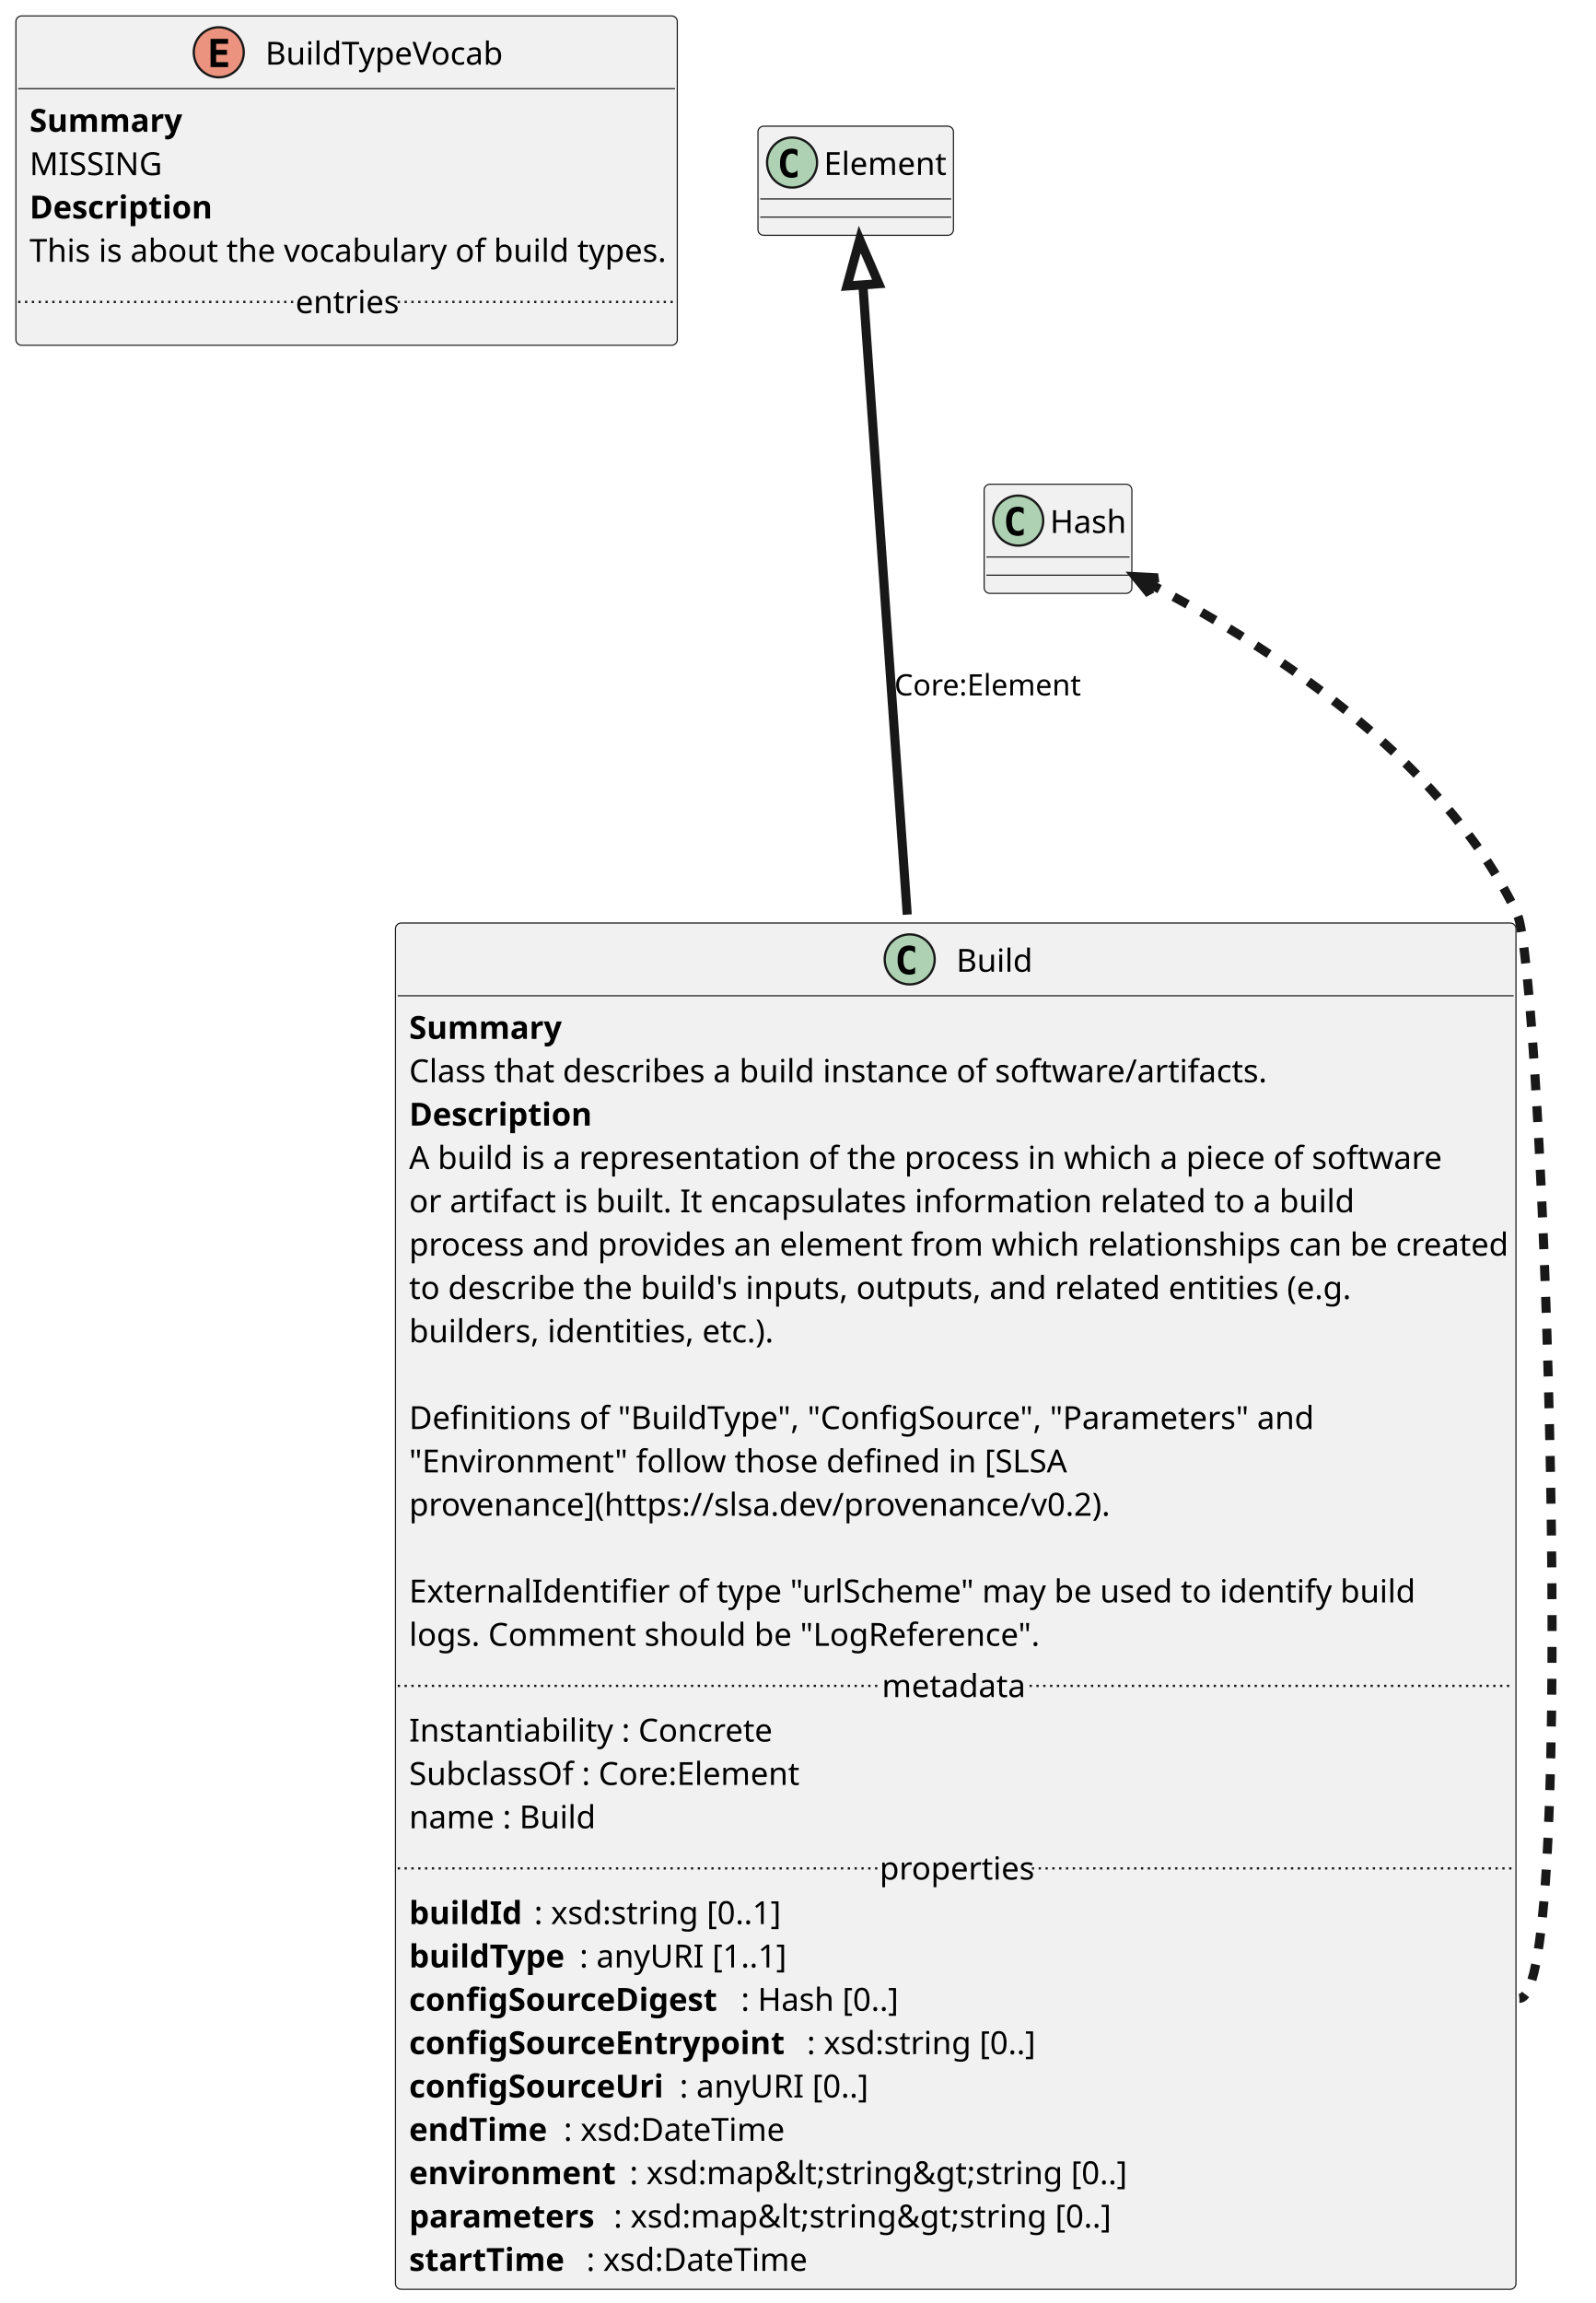
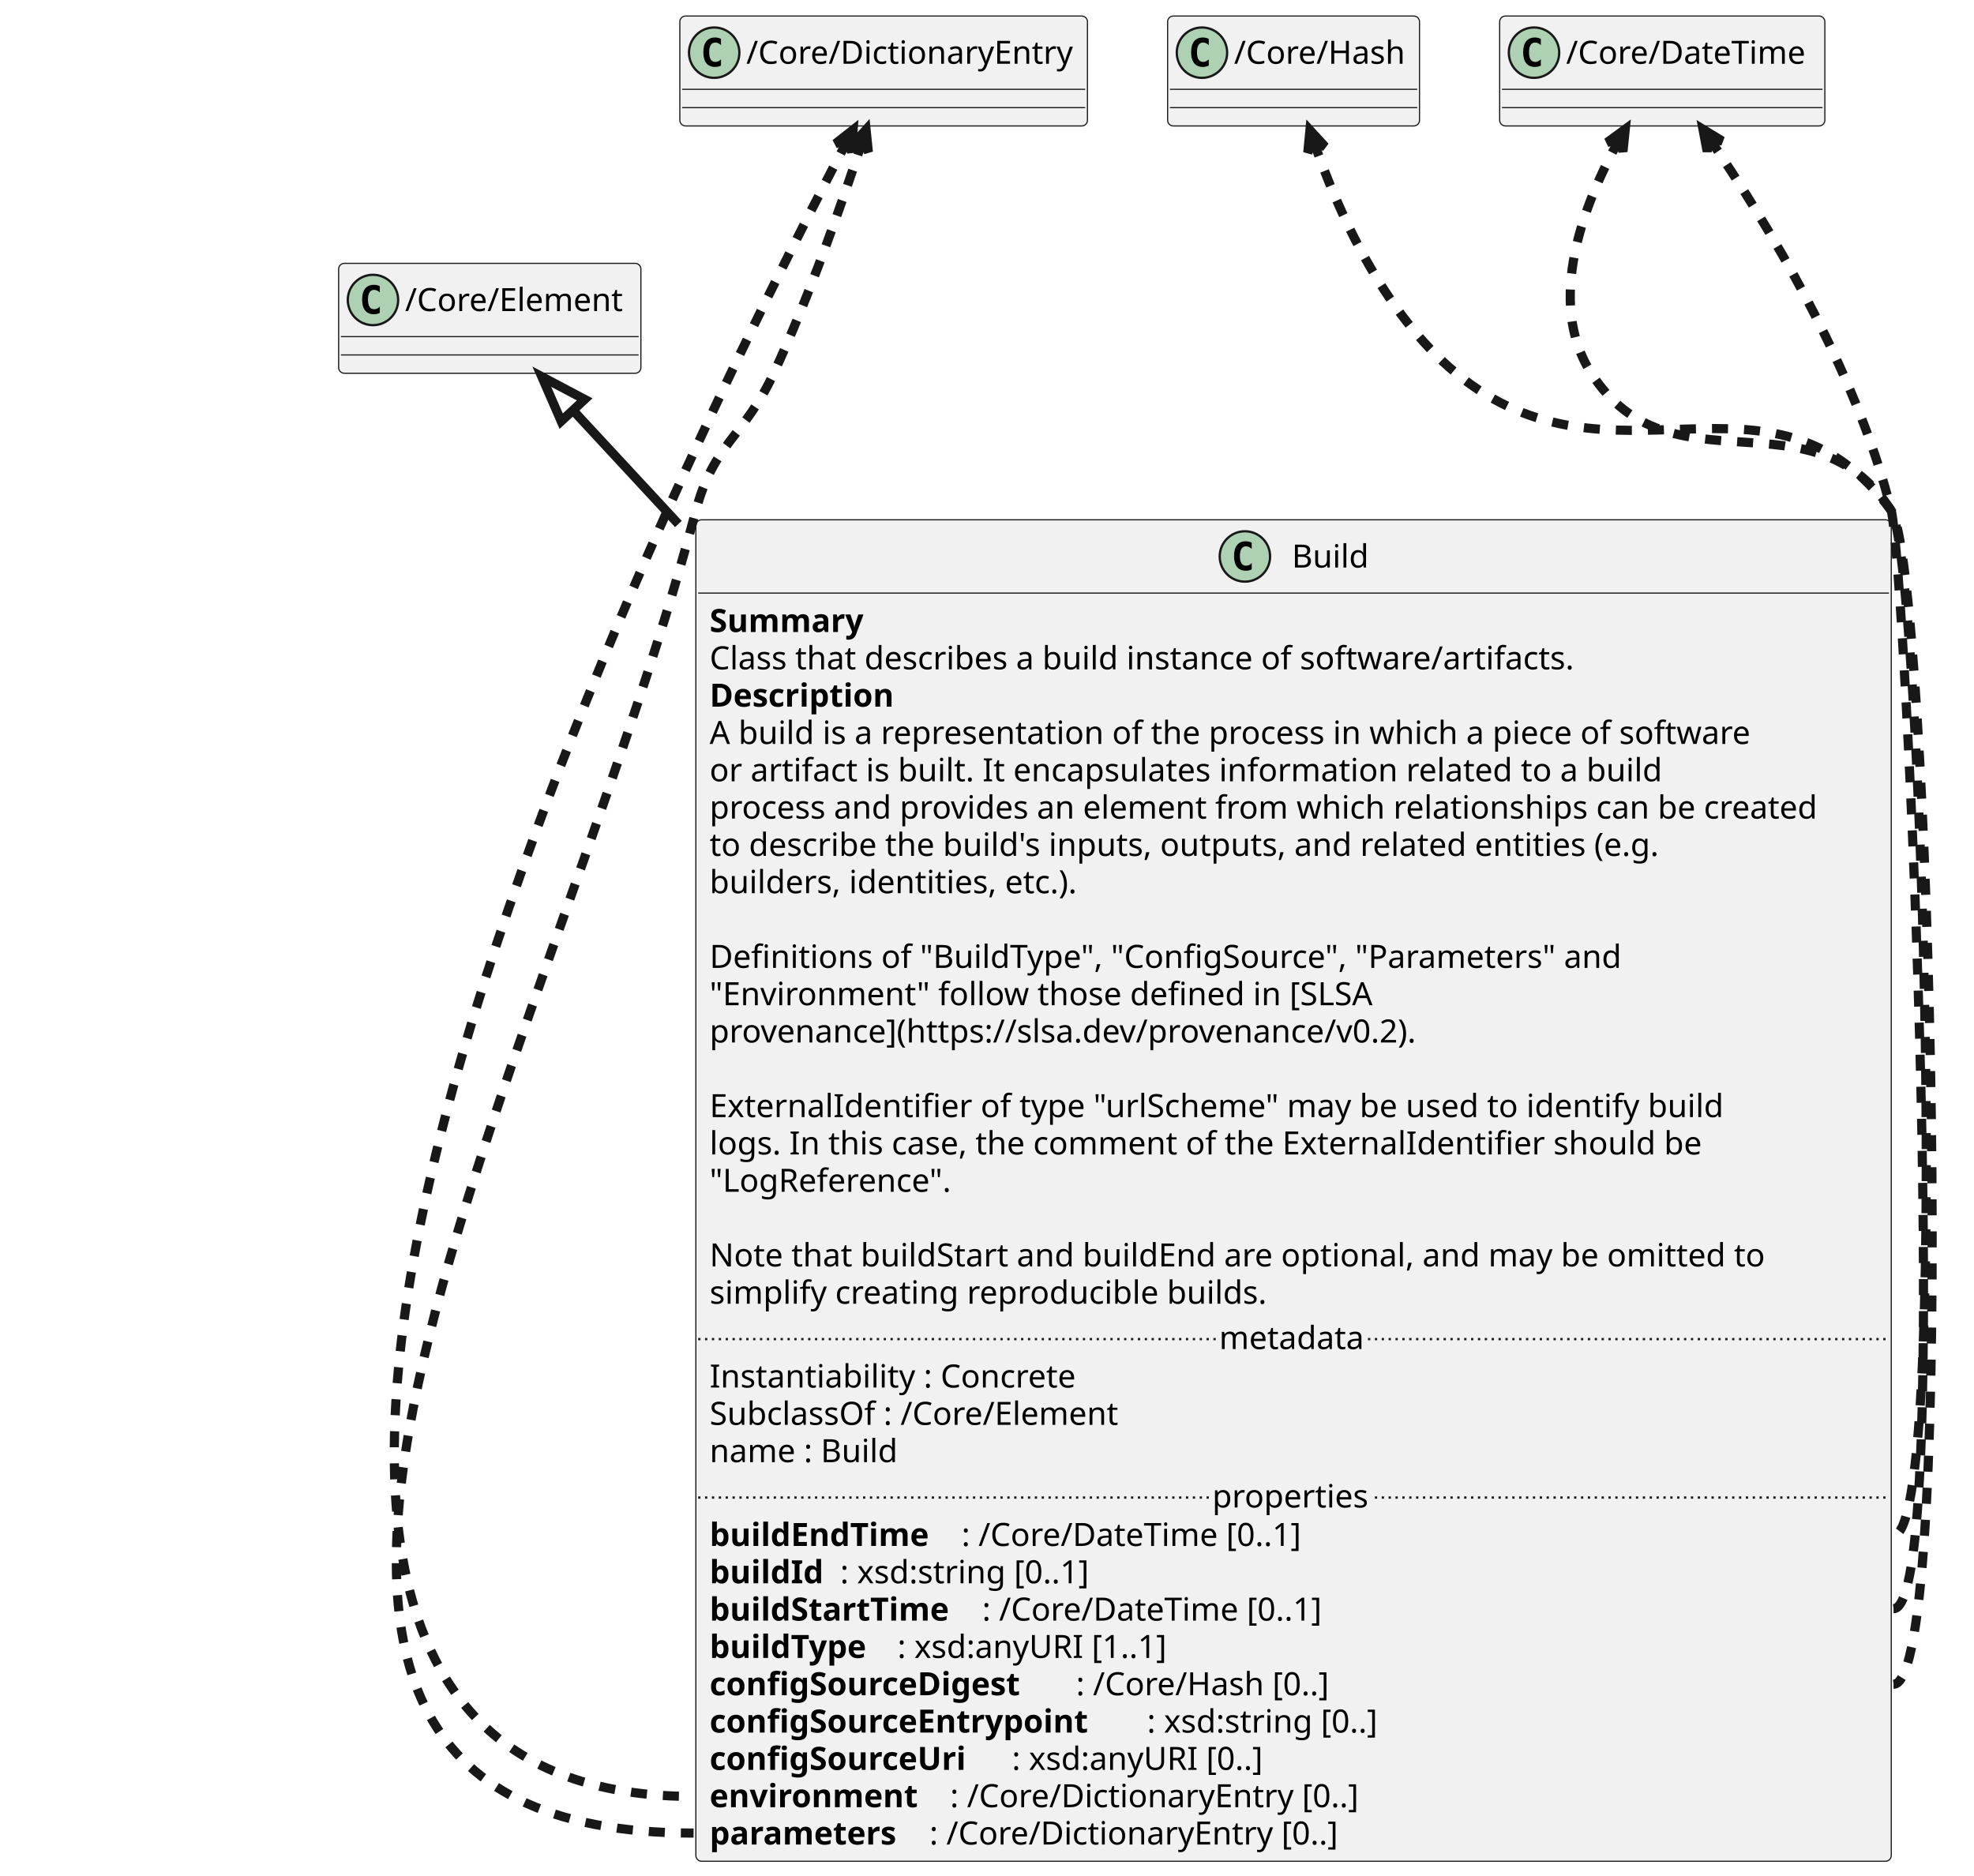
- <svg xmlns="http://www.w3.org/2000/svg" contentStyleType="text/css" height="1013px" preserveAspectRatio="none" style="width:702px;height:1013px;background:#FFFFFF;" version="1.1" viewBox="0 0 702 1013" width="702px" zoomAndPan="magnify">
+ <svg xmlns="http://www.w3.org/2000/svg" contentStyleType="text/css" height="819px" preserveAspectRatio="none" style="width:862px;height:819px;background:#FFFFFF;" version="1.1" viewBox="0 0 862 819" width="862px" zoomAndPan="magnify">
  <defs />
  <g>
-     <g id="elem_BuildTypeVocab">
-       <rect codeLine="4" fill="#F1F1F1" height="144.874" id="BuildTypeVocab" rx="2.5" ry="2.5" style="stroke:#181818;stroke-width:0.5;" width="291" x="7" y="7" />
-       <ellipse cx="96.25" cy="23" fill="#EB937F" rx="11" ry="11" style="stroke:#181818;stroke-width:1.0;" />
-       <path d="M92.641,17.109 L100.359,17.109 L100.359,19.266 L95.094,19.266 L95.094,21.938 L99.859,21.938 L99.859,24.094 L95.094,24.094 L95.094,27.344 L100.359,27.344 L100.359,29.5 L92.641,29.5 L92.641,17.109 Z " fill="#000000" />
-       <text fill="#000000" font-family="sans-serif" font-size="14" lengthAdjust="spacing" textLength="104" x="116.75" y="28.432">BuildTypeVocab</text>
-       <line style="stroke:#181818;stroke-width:0.5;" x1="8" x2="297" y1="39" y2="39" />
-       <text fill="#000000" font-family="sans-serif" font-size="14" font-weight="bold" lengthAdjust="spacing" textLength="68" x="13" y="57.966">Summary</text>
-       <text fill="#000000" font-family="sans-serif" font-size="14" lengthAdjust="spacing" textLength="60" x="13" y="77.034">MISSING</text>
-       <text fill="#000000" font-family="sans-serif" font-size="14" font-weight="bold" lengthAdjust="spacing" textLength="83" x="13" y="96.102">Description</text>
-       <text fill="#000000" font-family="sans-serif" font-size="14" lengthAdjust="spacing" textLength="279" x="13" y="115.17">This is about the vocabulary of build types.</text>
-       <line style="stroke:#181818;stroke-width:1.0;stroke-dasharray:1.0,2.0;" x1="8" x2="130" y1="132.806" y2="132.806" />
-       <text fill="#000000" font-family="sans-serif" font-size="14" lengthAdjust="spacing" textLength="45" x="130" y="137.738">entries</text>
-       <line style="stroke:#181818;stroke-width:1.0;stroke-dasharray:1.0,2.0;" x1="175" x2="297" y1="132.806" y2="132.806" />
+     <g id="elem_Build">
+       <rect codeLine="6" fill="#F1F1F1" height="585.797" id="Build" rx="2.5" ry="2.5" style="stroke:#181818;stroke-width:0.5;" width="522" x="303.87" y="227" />
+       <ellipse cx="543.62" cy="243" fill="#ADD1B2" rx="11" ry="11" style="stroke:#181818;stroke-width:1.0;" />
+       <path d="M546.589,248.641 Q546.011,248.938 545.37,249.078 Q544.729,249.234 544.026,249.234 Q541.526,249.234 540.198,247.594 Q538.886,245.938 538.886,242.812 Q538.886,239.688 540.198,238.031 Q541.526,236.375 544.026,236.375 Q544.729,236.375 545.37,236.531 Q546.026,236.688 546.589,236.984 L546.589,239.703 Q545.964,239.125 545.37,238.859 Q544.776,238.578 544.151,238.578 Q542.808,238.578 542.12,239.656 Q541.433,240.719 541.433,242.812 Q541.433,244.906 542.12,245.984 Q542.808,247.047 544.151,247.047 Q544.776,247.047 545.37,246.781 Q545.964,246.5 546.589,245.922 L546.589,248.641 Z " fill="#000000" />
+       <text fill="#000000" font-family="sans-serif" font-size="14" lengthAdjust="spacing" textLength="34" x="564.12" y="247.847">Build</text>
+       <line style="stroke:#181818;stroke-width:0.5;" x1="304.87" x2="824.87" y1="259" y2="259" />
+       <text fill="#000000" font-family="sans-serif" font-size="14" font-weight="bold" lengthAdjust="spacing" textLength="73" x="309.87" y="275.995">Summary</text>
+       <text fill="#000000" font-family="sans-serif" font-size="14" lengthAdjust="spacing" textLength="395" x="309.87" y="292.292">Class that describes a build instance of software/artifacts.</text>
+       <text fill="#000000" font-family="sans-serif" font-size="14" font-weight="bold" lengthAdjust="spacing" textLength="90" x="309.87" y="308.589">Description</text>
+       <text fill="#000000" font-family="sans-serif" font-size="14" lengthAdjust="spacing" textLength="477" x="309.87" y="324.886">A build is a representation of the process in which a piece of software</text>
+       <text fill="#000000" font-family="sans-serif" font-size="14" lengthAdjust="spacing" textLength="425" x="309.87" y="341.183">or artifact is built. It encapsulates information related to a build</text>
+       <text fill="#000000" font-family="sans-serif" font-size="14" lengthAdjust="spacing" textLength="510" x="309.87" y="357.479">process and provides an element from which relationships can be created</text>
+       <text fill="#000000" font-family="sans-serif" font-size="14" lengthAdjust="spacing" textLength="438" x="309.87" y="373.776">to describe the build's inputs, outputs, and related entities (e.g.</text>
+       <text fill="#000000" font-family="sans-serif" font-size="14" lengthAdjust="spacing" textLength="169" x="309.87" y="390.073">builders, identities, etc.).</text>
+       <text fill="#000000" font-family="sans-serif" font-size="14" lengthAdjust="spacing" textLength="4" x="309.87" y="406.37"> </text>
+       <text fill="#000000" font-family="sans-serif" font-size="14" lengthAdjust="spacing" textLength="410" x="309.87" y="422.667">Definitions of "BuildType", "ConfigSource", "Parameters" and</text>
+       <text fill="#000000" font-family="sans-serif" font-size="14" lengthAdjust="spacing" textLength="299" x="309.87" y="438.964">"Environment" follow those defined in [SLSA</text>
+       <text fill="#000000" font-family="sans-serif" font-size="14" lengthAdjust="spacing" textLength="329" x="309.87" y="455.261">provenance](https://slsa.dev/provenance/v0.2).</text>
+       <text fill="#000000" font-family="sans-serif" font-size="14" lengthAdjust="spacing" textLength="4" x="309.87" y="471.558"> </text>
+       <text fill="#000000" font-family="sans-serif" font-size="14" lengthAdjust="spacing" textLength="454" x="309.87" y="487.854">ExternalIdentifier of type "urlScheme" may be used to identify build</text>
+       <text fill="#000000" font-family="sans-serif" font-size="14" lengthAdjust="spacing" textLength="451" x="309.87" y="504.151">logs. In this case, the comment of the ExternalIdentifier should be</text>
+       <text fill="#000000" font-family="sans-serif" font-size="14" lengthAdjust="spacing" textLength="111" x="309.87" y="520.448">"LogReference".</text>
+       <text fill="#000000" font-family="sans-serif" font-size="14" lengthAdjust="spacing" textLength="4" x="309.87" y="536.745"> </text>
+       <text fill="#000000" font-family="sans-serif" font-size="14" lengthAdjust="spacing" textLength="475" x="309.87" y="553.042">Note that buildStart and buildEnd are optional, and may be omitted to</text>
+       <text fill="#000000" font-family="sans-serif" font-size="14" lengthAdjust="spacing" textLength="250" x="309.87" y="569.339">simplify creating reproducible builds.</text>
+       <text fill="#000000" font-family="sans-serif" font-size="14" lengthAdjust="spacing" textLength="165" x="309.87" y="605.933">Instantiability : Concrete</text>
+       <text fill="#000000" font-family="sans-serif" font-size="14" lengthAdjust="spacing" textLength="190" x="309.87" y="622.23">SubclassOf : /Core/Element</text>
+       <text fill="#000000" font-family="sans-serif" font-size="14" lengthAdjust="spacing" textLength="86" x="309.87" y="638.526">name : Build</text>
+       <line style="stroke:#181818;stroke-width:1.0;stroke-dasharray:1.0,2.0;" x1="304.87" x2="532.37" y1="584.789" y2="584.789" />
+       <text fill="#000000" font-family="sans-serif" font-size="14" lengthAdjust="spacing" textLength="65" x="532.37" y="589.136">metadata</text>
+       <line style="stroke:#181818;stroke-width:1.0;stroke-dasharray:1.0,2.0;" x1="597.37" x2="824.87" y1="584.789" y2="584.789" />
+       <text fill="#000000" font-family="sans-serif" font-size="14" font-weight="bold" lengthAdjust="spacing" textLength="105" x="309.87" y="675.12">buildEndTime</text>
+       <text fill="#000000" font-family="sans-serif" font-size="14" lengthAdjust="spacing" textLength="159" x="419.87" y="675.12">: /Core/DateTime [0..1]</text>
+       <text fill="#000000" font-family="sans-serif" font-size="14" font-weight="bold" lengthAdjust="spacing" textLength="52" x="309.87" y="691.417">buildId</text>
+       <text fill="#000000" font-family="sans-serif" font-size="14" lengthAdjust="spacing" textLength="117" x="366.87" y="691.417">: xsd:string [0..1]</text>
+       <text fill="#000000" font-family="sans-serif" font-size="14" font-weight="bold" lengthAdjust="spacing" textLength="114" x="309.87" y="707.714">buildStartTime</text>
+       <text fill="#000000" font-family="sans-serif" font-size="14" lengthAdjust="spacing" textLength="159" x="428.87" y="707.714">: /Core/DateTime [0..1]</text>
+       <text fill="#000000" font-family="sans-serif" font-size="14" font-weight="bold" lengthAdjust="spacing" textLength="77" x="309.87" y="724.011">buildType</text>
+       <text fill="#000000" font-family="sans-serif" font-size="14" lengthAdjust="spacing" textLength="125" x="391.87" y="724.011">: xsd:anyURI [1..1]</text>
+       <text fill="#000000" font-family="sans-serif" font-size="14" font-weight="bold" lengthAdjust="spacing" textLength="155" x="309.87" y="740.308">configSourceDigest</text>
+       <text fill="#000000" font-family="sans-serif" font-size="14" lengthAdjust="spacing" textLength="118" x="469.87" y="740.308">: /Core/Hash [0..]</text>
+       <text fill="#000000" font-family="sans-serif" font-size="14" font-weight="bold" lengthAdjust="spacing" textLength="186" x="309.87" y="756.605">configSourceEntrypoint</text>
+       <text fill="#000000" font-family="sans-serif" font-size="14" lengthAdjust="spacing" textLength="108" x="500.87" y="756.605">: xsd:string [0..]</text>
+       <text fill="#000000" font-family="sans-serif" font-size="14" font-weight="bold" lengthAdjust="spacing" textLength="127" x="309.87" y="772.901">configSourceUri</text>
+       <text fill="#000000" font-family="sans-serif" font-size="14" lengthAdjust="spacing" textLength="116" x="441.87" y="772.901">: xsd:anyURI [0..]</text>
+       <text fill="#000000" font-family="sans-serif" font-size="14" font-weight="bold" lengthAdjust="spacing" textLength="100" x="309.87" y="789.198">environment</text>
+       <text fill="#000000" font-family="sans-serif" font-size="14" lengthAdjust="spacing" textLength="186" x="414.87" y="789.198">: /Core/DictionaryEntry [0..]</text>
+       <text fill="#000000" font-family="sans-serif" font-size="14" font-weight="bold" lengthAdjust="spacing" textLength="91" x="309.87" y="805.495">parameters</text>
+       <text fill="#000000" font-family="sans-serif" font-size="14" lengthAdjust="spacing" textLength="186" x="405.87" y="805.495">: /Core/DictionaryEntry [0..]</text>
+       <line style="stroke:#181818;stroke-width:1.0;stroke-dasharray:1.0,2.0;" x1="304.87" x2="529.37" y1="653.977" y2="653.977" />
+       <text fill="#000000" font-family="sans-serif" font-size="14" lengthAdjust="spacing" textLength="71" x="529.37" y="658.323">properties</text>
+       <line style="stroke:#181818;stroke-width:1.0;stroke-dasharray:1.0,2.0;" x1="600.37" x2="824.87" y1="653.977" y2="653.977" />
    </g>
-     <g id="elem_Build">
-       <rect codeLine="13" fill="#F1F1F1" height="600.97" id="Build" rx="2.5" ry="2.5" style="stroke:#181818;stroke-width:0.5;" width="493" x="174" y="406" />
-       <ellipse cx="400.25" cy="422" fill="#ADD1B2" rx="11" ry="11" style="stroke:#181818;stroke-width:1.0;" />
-       <path d="M400.047,428.734 Q397.562,428.734 396.234,427.094 Q394.922,425.422 394.922,422.312 Q394.922,419.188 396.234,417.531 Q397.562,415.875 400.047,415.875 Q400.766,415.875 401.422,416.031 Q402.062,416.188 402.625,416.484 L402.625,419.203 Q402.266,418.859 401.969,418.672 Q401.672,418.469 401.406,418.344 Q401.094,418.203 400.781,418.141 Q400.484,418.078 400.172,418.078 Q398.844,418.078 398.156,419.141 Q397.469,420.234 397.469,422.312 Q397.469,424.406 398.156,425.469 Q398.844,426.547 400.172,426.547 Q400.812,426.547 401.406,426.266 Q401.703,426.141 401.984,425.953 Q402.281,425.75 402.625,425.422 L402.625,428.141 Q402.047,428.438 401.406,428.594 Q400.766,428.734 400.047,428.734 Z " fill="#000000" />
-       <text fill="#000000" font-family="sans-serif" font-size="14" lengthAdjust="spacing" textLength="32" x="420.75" y="427.432">Build</text>
-       <line style="stroke:#181818;stroke-width:0.5;" x1="175" x2="666" y1="438" y2="438" />
-       <text fill="#000000" font-family="sans-serif" font-size="14" font-weight="bold" lengthAdjust="spacing" textLength="68" x="180" y="456.966">Summary</text>
-       <text fill="#000000" font-family="sans-serif" font-size="14" lengthAdjust="spacing" textLength="380" x="180" y="476.034">Class that describes a build instance of software/artifacts.</text>
-       <text fill="#000000" font-family="sans-serif" font-size="14" font-weight="bold" lengthAdjust="spacing" textLength="83" x="180" y="495.102">Description</text>
-       <text fill="#000000" font-family="sans-serif" font-size="14" lengthAdjust="spacing" textLength="456" x="180" y="514.17">A build is a representation of the process in which a piece of software</text>
-       <text fill="#000000" font-family="sans-serif" font-size="14" lengthAdjust="spacing" textLength="416" x="180" y="533.238">or artifact is built. It encapsulates information related to a build</text>
-       <text fill="#000000" font-family="sans-serif" font-size="14" lengthAdjust="spacing" textLength="481" x="180" y="552.306">process and provides an element from which relationships can be created</text>
-       <text fill="#000000" font-family="sans-serif" font-size="14" lengthAdjust="spacing" textLength="412" x="180" y="571.373">to describe the build's inputs, outputs, and related entities (e.g.</text>
-       <text fill="#000000" font-family="sans-serif" font-size="14" lengthAdjust="spacing" textLength="158" x="180" y="590.441">builders, identities, etc.).</text>
-       <text fill="#000000" font-family="sans-serif" font-size="14" lengthAdjust="spacing" textLength="4" x="180" y="609.509"> </text>
-       <text fill="#000000" font-family="sans-serif" font-size="14" lengthAdjust="spacing" textLength="401" x="180" y="628.577">Definitions of "BuildType", "ConfigSource", "Parameters" and</text>
-       <text fill="#000000" font-family="sans-serif" font-size="14" lengthAdjust="spacing" textLength="289" x="180" y="647.645">"Environment" follow those defined in [SLSA</text>
-       <text fill="#000000" font-family="sans-serif" font-size="14" lengthAdjust="spacing" textLength="304" x="180" y="666.713">provenance](https://slsa.dev/provenance/v0.2).</text>
-       <text fill="#000000" font-family="sans-serif" font-size="14" lengthAdjust="spacing" textLength="4" x="180" y="685.781"> </text>
-       <text fill="#000000" font-family="sans-serif" font-size="14" lengthAdjust="spacing" textLength="439" x="180" y="704.849">ExternalIdentifier of type "urlScheme" may be used to identify build</text>
-       <text fill="#000000" font-family="sans-serif" font-size="14" lengthAdjust="spacing" textLength="277" x="180" y="723.917">logs. Comment should be "LogReference".</text>
-       <text fill="#000000" font-family="sans-serif" font-size="14" lengthAdjust="spacing" textLength="160" x="180" y="766.053">Instantiability : Concrete</text>
-       <text fill="#000000" font-family="sans-serif" font-size="14" lengthAdjust="spacing" textLength="171" x="180" y="785.12">SubclassOf : Core:Element</text>
-       <text fill="#000000" font-family="sans-serif" font-size="14" lengthAdjust="spacing" textLength="80" x="180" y="804.188">name : Build</text>
-       <line style="stroke:#181818;stroke-width:1.0;stroke-dasharray:1.0,2.0;" x1="175" x2="388" y1="741.553" y2="741.553" />
-       <text fill="#000000" font-family="sans-serif" font-size="14" lengthAdjust="spacing" textLength="65" x="388" y="746.485">metadata</text>
-       <line style="stroke:#181818;stroke-width:1.0;stroke-dasharray:1.0,2.0;" x1="453" x2="666" y1="741.553" y2="741.553" />
-       <text fill="#000000" font-family="sans-serif" font-size="14" font-weight="bold" lengthAdjust="spacing" textLength="51" x="180" y="846.324">buildId</text>
-       <text fill="#000000" font-family="sans-serif" font-size="14" lengthAdjust="spacing" textLength="104" x="235" y="846.324">: xsd:string [0..1]</text>
-       <text fill="#000000" font-family="sans-serif" font-size="14" font-weight="bold" lengthAdjust="spacing" textLength="71" x="180" y="865.392">buildType</text>
-       <text fill="#000000" font-family="sans-serif" font-size="14" lengthAdjust="spacing" textLength="88" x="255" y="865.392">: anyURI [1..1]</text>
-       <text fill="#000000" font-family="sans-serif" font-size="14" font-weight="bold" lengthAdjust="spacing" textLength="142" x="180" y="884.46">configSourceDigest</text>
-       <text fill="#000000" font-family="sans-serif" font-size="14" lengthAdjust="spacing" textLength="67" x="326" y="884.46">: Hash [0..]</text>
-       <text fill="#000000" font-family="sans-serif" font-size="14" font-weight="bold" lengthAdjust="spacing" textLength="171" x="180" y="903.528">configSourceEntrypoint</text>
-       <text fill="#000000" font-family="sans-serif" font-size="14" lengthAdjust="spacing" textLength="96" x="355" y="903.528">: xsd:string [0..]</text>
-       <text fill="#000000" font-family="sans-serif" font-size="14" font-weight="bold" lengthAdjust="spacing" textLength="115" x="180" y="922.596">configSourceUri</text>
-       <text fill="#000000" font-family="sans-serif" font-size="14" lengthAdjust="spacing" textLength="80" x="299" y="922.596">: anyURI [0..]</text>
-       <text fill="#000000" font-family="sans-serif" font-size="14" font-weight="bold" lengthAdjust="spacing" textLength="64" x="180" y="941.664">endTime</text>
-       <text fill="#000000" font-family="sans-serif" font-size="14" lengthAdjust="spacing" textLength="98" x="248" y="941.664">: xsd:DateTime</text>
-       <text fill="#000000" font-family="sans-serif" font-size="14" font-weight="bold" lengthAdjust="spacing" textLength="93" x="180" y="960.732">environment</text>
-       <text fill="#000000" font-family="sans-serif" font-size="14" lengthAdjust="spacing" textLength="213" x="277" y="960.732">: xsd:map&amp;lt;string&amp;gt;string [0..]</text>
-       <text fill="#000000" font-family="sans-serif" font-size="14" font-weight="bold" lengthAdjust="spacing" textLength="86" x="180" y="979.8">parameters</text>
-       <text fill="#000000" font-family="sans-serif" font-size="14" lengthAdjust="spacing" textLength="213" x="270" y="979.8">: xsd:map&amp;lt;string&amp;gt;string [0..]</text>
-       <text fill="#000000" font-family="sans-serif" font-size="14" font-weight="bold" lengthAdjust="spacing" textLength="74" x="180" y="998.868">startTime</text>
-       <text fill="#000000" font-family="sans-serif" font-size="14" lengthAdjust="spacing" textLength="98" x="258" y="998.868">: xsd:DateTime</text>
-       <line style="stroke:#181818;stroke-width:1.0;stroke-dasharray:1.0,2.0;" x1="175" x2="387" y1="821.824" y2="821.824" />
-       <text fill="#000000" font-family="sans-serif" font-size="14" lengthAdjust="spacing" textLength="67" x="387" y="826.756">properties</text>
-       <line style="stroke:#181818;stroke-width:1.0;stroke-dasharray:1.0,2.0;" x1="454" x2="666" y1="821.824" y2="821.824" />
+     <g id="elem_/Core/DateTime">
+       <rect fill="#F1F1F1" height="48" id="/Core/DateTime" rx="2.5" ry="2.5" style="stroke:#181818;stroke-width:0.5;" width="142" x="654.87" y="7" />
+       <ellipse cx="669.87" cy="23" fill="#ADD1B2" rx="11" ry="11" style="stroke:#181818;stroke-width:1.0;" />
+       <path d="M672.839,28.641 Q672.261,28.938 671.62,29.078 Q670.979,29.234 670.276,29.234 Q667.776,29.234 666.448,27.594 Q665.136,25.938 665.136,22.812 Q665.136,19.688 666.448,18.031 Q667.776,16.375 670.276,16.375 Q670.979,16.375 671.62,16.531 Q672.276,16.688 672.839,16.984 L672.839,19.703 Q672.214,19.125 671.62,18.859 Q671.026,18.578 670.401,18.578 Q669.058,18.578 668.37,19.656 Q667.683,20.719 667.683,22.812 Q667.683,24.906 668.37,25.984 Q669.058,27.047 670.401,27.047 Q671.026,27.047 671.62,26.781 Q672.214,26.5 672.839,25.922 L672.839,28.641 Z " fill="#000000" />
+       <text fill="#000000" font-family="sans-serif" font-size="14" lengthAdjust="spacing" textLength="110" x="683.87" y="27.847">/Core/DateTime</text>
+       <line style="stroke:#181818;stroke-width:0.5;" x1="655.87" x2="795.87" y1="39" y2="39" />
+       <line style="stroke:#181818;stroke-width:0.5;" x1="655.87" x2="795.87" y1="47" y2="47" />
    </g>
-     <g id="elem_Hash">
-       <rect fill="#F1F1F1" height="48" id="Hash" rx="2.5" ry="2.5" style="stroke:#181818;stroke-width:0.5;" width="65" x="433" y="213" />
-       <ellipse cx="448" cy="229" fill="#ADD1B2" rx="11" ry="11" style="stroke:#181818;stroke-width:1.0;" />
-       <path d="M447.797,235.734 Q445.312,235.734 443.984,234.094 Q442.672,232.422 442.672,229.312 Q442.672,226.188 443.984,224.531 Q445.312,222.875 447.797,222.875 Q448.516,222.875 449.172,223.031 Q449.812,223.188 450.375,223.484 L450.375,226.203 Q450.016,225.859 449.719,225.672 Q449.422,225.469 449.156,225.344 Q448.844,225.203 448.531,225.141 Q448.234,225.078 447.922,225.078 Q446.594,225.078 445.906,226.141 Q445.219,227.234 445.219,229.312 Q445.219,231.406 445.906,232.469 Q446.594,233.547 447.922,233.547 Q448.562,233.547 449.156,233.266 Q449.453,233.141 449.734,232.953 Q450.031,232.75 450.375,232.422 L450.375,235.141 Q449.797,235.438 449.156,235.594 Q448.516,235.734 447.797,235.734 Z " fill="#000000" />
-       <text fill="#000000" font-family="sans-serif" font-size="14" lengthAdjust="spacing" textLength="33" x="462" y="234.432">Hash</text>
-       <line style="stroke:#181818;stroke-width:0.5;" x1="434" x2="497" y1="245" y2="245" />
-       <line style="stroke:#181818;stroke-width:0.5;" x1="434" x2="497" y1="253" y2="253" />
+     <g id="elem_/Core/Hash">
+       <rect fill="#F1F1F1" height="48" id="/Core/Hash" rx="2.5" ry="2.5" style="stroke:#181818;stroke-width:0.5;" width="110" x="509.87" y="7" />
+       <ellipse cx="524.87" cy="23" fill="#ADD1B2" rx="11" ry="11" style="stroke:#181818;stroke-width:1.0;" />
+       <path d="M527.839,28.641 Q527.261,28.938 526.62,29.078 Q525.979,29.234 525.276,29.234 Q522.776,29.234 521.448,27.594 Q520.136,25.938 520.136,22.812 Q520.136,19.688 521.448,18.031 Q522.776,16.375 525.276,16.375 Q525.979,16.375 526.62,16.531 Q527.276,16.688 527.839,16.984 L527.839,19.703 Q527.214,19.125 526.62,18.859 Q526.026,18.578 525.401,18.578 Q524.058,18.578 523.37,19.656 Q522.683,20.719 522.683,22.812 Q522.683,24.906 523.37,25.984 Q524.058,27.047 525.401,27.047 Q526.026,27.047 526.62,26.781 Q527.214,26.5 527.839,25.922 L527.839,28.641 Z " fill="#000000" />
+       <text fill="#000000" font-family="sans-serif" font-size="14" lengthAdjust="spacing" textLength="78" x="538.87" y="27.847">/Core/Hash</text>
+       <line style="stroke:#181818;stroke-width:0.5;" x1="510.87" x2="618.87" y1="39" y2="39" />
+       <line style="stroke:#181818;stroke-width:0.5;" x1="510.87" x2="618.87" y1="47" y2="47" />
    </g>
-     <g id="elem_Element">
-       <rect fill="#F1F1F1" height="48" id="Element" rx="2.5" ry="2.5" style="stroke:#181818;stroke-width:0.5;" width="86" x="333.5" y="55.5" />
-       <ellipse cx="348.5" cy="71.5" fill="#ADD1B2" rx="11" ry="11" style="stroke:#181818;stroke-width:1.0;" />
-       <path d="M348.297,78.234 Q345.812,78.234 344.484,76.594 Q343.172,74.922 343.172,71.812 Q343.172,68.688 344.484,67.031 Q345.812,65.375 348.297,65.375 Q349.016,65.375 349.672,65.531 Q350.312,65.688 350.875,65.984 L350.875,68.703 Q350.516,68.359 350.219,68.172 Q349.922,67.969 349.656,67.844 Q349.344,67.703 349.031,67.641 Q348.734,67.578 348.422,67.578 Q347.094,67.578 346.406,68.641 Q345.719,69.734 345.719,71.812 Q345.719,73.906 346.406,74.969 Q347.094,76.047 348.422,76.047 Q349.062,76.047 349.656,75.766 Q349.953,75.641 350.234,75.453 Q350.531,75.25 350.875,74.922 L350.875,77.641 Q350.297,77.938 349.656,78.094 Q349.016,78.234 348.297,78.234 Z " fill="#000000" />
-       <text fill="#000000" font-family="sans-serif" font-size="14" lengthAdjust="spacing" textLength="54" x="362.5" y="76.932">Element</text>
-       <line style="stroke:#181818;stroke-width:0.5;" x1="334.5" x2="418.5" y1="87.5" y2="87.5" />
-       <line style="stroke:#181818;stroke-width:0.5;" x1="334.5" x2="418.5" y1="95.5" y2="95.5" />
+     <g id="elem_/Core/DictionaryEntry">
+       <rect fill="#F1F1F1" height="48" id="/Core/DictionaryEntry" rx="2.5" ry="2.5" style="stroke:#181818;stroke-width:0.5;" width="178" x="296.87" y="7" />
+       <ellipse cx="311.87" cy="23" fill="#ADD1B2" rx="11" ry="11" style="stroke:#181818;stroke-width:1.0;" />
+       <path d="M314.839,28.641 Q314.261,28.938 313.62,29.078 Q312.979,29.234 312.276,29.234 Q309.776,29.234 308.448,27.594 Q307.136,25.938 307.136,22.812 Q307.136,19.688 308.448,18.031 Q309.776,16.375 312.276,16.375 Q312.979,16.375 313.62,16.531 Q314.276,16.688 314.839,16.984 L314.839,19.703 Q314.214,19.125 313.62,18.859 Q313.026,18.578 312.401,18.578 Q311.058,18.578 310.37,19.656 Q309.683,20.719 309.683,22.812 Q309.683,24.906 310.37,25.984 Q311.058,27.047 312.401,27.047 Q313.026,27.047 313.62,26.781 Q314.214,26.5 314.839,25.922 L314.839,28.641 Z " fill="#000000" />
+       <text fill="#000000" font-family="sans-serif" font-size="14" lengthAdjust="spacing" textLength="146" x="325.87" y="27.847">/Core/DictionaryEntry</text>
+       <line style="stroke:#181818;stroke-width:0.5;" x1="297.87" x2="473.87" y1="39" y2="39" />
+       <line style="stroke:#181818;stroke-width:0.5;" x1="297.87" x2="473.87" y1="47" y2="47" />
    </g>
-     <g id="link_Hash_Build">
-       <path codeLine="44" d="M504.03,255.9 C552.55,280.84 633.65,331.1 667.5,402 C678.92,425.91 695,879 668.5,879 " fill="none" id="Hash-backto-Build" style="stroke:#181818;stroke-width:4.0;stroke-dasharray:7.0,7.0;" />
-       <polygon fill="#181818" points="499.63,253.67,505.852,261.305,504.091,255.929,509.466,254.167,499.63,253.67" style="stroke:#181818;stroke-width:4.0;" />
+     <g id="elem_/Core/Element">
+       <rect fill="#F1F1F1" height="48" id="/Core/Element" rx="2.5" ry="2.5" style="stroke:#181818;stroke-width:0.5;" width="132" x="147.87" y="115" />
+       <ellipse cx="162.87" cy="131" fill="#ADD1B2" rx="11" ry="11" style="stroke:#181818;stroke-width:1.0;" />
+       <path d="M165.839,136.641 Q165.261,136.938 164.62,137.078 Q163.979,137.234 163.276,137.234 Q160.776,137.234 159.448,135.594 Q158.136,133.938 158.136,130.812 Q158.136,127.688 159.448,126.031 Q160.776,124.375 163.276,124.375 Q163.979,124.375 164.62,124.531 Q165.276,124.688 165.839,124.984 L165.839,127.703 Q165.214,127.125 164.62,126.859 Q164.026,126.578 163.401,126.578 Q162.058,126.578 161.37,127.656 Q160.683,128.719 160.683,130.812 Q160.683,132.906 161.37,133.984 Q162.058,135.047 163.401,135.047 Q164.026,135.047 164.62,134.781 Q165.214,134.5 165.839,133.922 L165.839,136.641 Z " fill="#000000" />
+       <text fill="#000000" font-family="sans-serif" font-size="14" lengthAdjust="spacing" textLength="100" x="176.87" y="135.847">/Core/Element</text>
+       <line style="stroke:#181818;stroke-width:0.5;" x1="148.87" x2="278.87" y1="147" y2="147" />
+       <line style="stroke:#181818;stroke-width:0.5;" x1="148.87" x2="278.87" y1="155" y2="155" />
    </g>
-     <g id="link_Element_Build">
-       <path codeLine="46" d="M379.63,124.95 C383.8,184.13 391.54,293.99 399.17,402.31 " fill="none" id="Element-backto-Build" style="stroke:#181818;stroke-width:4.0;" />
-       <polygon fill="none" points="372.67,125.79,378.25,105.35,386.64,124.81,372.67,125.79" style="stroke:#181818;stroke-width:4.0;" />
-       <text fill="#000000" font-family="sans-serif" font-size="13" lengthAdjust="spacing" textLength="81" x="393.5" y="305.897">Core:Element</text>
+     <g id="link_/Core/DateTime_Build">
+       <path codeLine="41" d="M707.36,60.5 C691.7,88.56 674.75,131.65 694.87,163 C729.46,216.89 791.22,169.15 825.87,223 C839.32,243.91 851.73,670.5 826.87,670.5 " fill="none" id="/Core/DateTime-backto-Build" style="stroke:#181818;stroke-width:4.0;stroke-dasharray:7.0,7.0;" />
+       <polygon fill="#181818" points="709.71,56.41,701.759,62.223,707.22,60.746,708.697,66.207,709.71,56.41" style="stroke:#181818;stroke-width:4.0;" />
+     </g>
+     <g id="link_/Core/DateTime_Build">
+       <path codeLine="42" d="M746.3,60.28 C770.8,96.09 810.47,160.66 825.87,223 C832.26,248.86 853.51,702.5 826.87,702.5 " fill="none" id="/Core/DateTime-backto-Build-1" style="stroke:#181818;stroke-width:4.0;stroke-dasharray:7.0,7.0;" />
+       <polygon fill="#181818" points="743.66,56.46,745.485,66.138,746.502,60.574,752.067,61.59,743.66,56.46" style="stroke:#181818;stroke-width:4.0;" />
+     </g>
+     <g id="link_/Core/Hash_Build">
+       <path codeLine="43" d="M573.58,61.5 C583.82,91.22 603.65,136.4 635.87,163 C704.17,219.37 773.45,151.62 825.87,223 C842.72,245.95 855.34,735.5 826.87,735.5 " fill="none" id="/Core/Hash-backto-Build" style="stroke:#181818;stroke-width:4.0;stroke-dasharray:7.0,7.0;" />
+       <polygon fill="#181818" points="572.02,56.83,571.08,66.634,573.605,61.572,578.667,64.097,572.02,56.83" style="stroke:#181818;stroke-width:4.0;" />
+     </g>
+     <g id="link_/Core/DictionaryEntry_Build">
+       <path codeLine="44" d="M370.35,60.82 C297.6,198.71 6,784.5 302.87,784.5 " fill="none" id="/Core/DictionaryEntry-backto-Build" style="stroke:#181818;stroke-width:4.0;stroke-dasharray:7.0,7.0;" />
+       <polygon fill="#181818" points="372.54,56.68,364.788,62.755,370.196,61.096,371.854,66.505,372.54,56.68" style="stroke:#181818;stroke-width:4.0;" />
+     </g>
+     <g id="link_/Core/DictionaryEntry_Build">
+       <path codeLine="45" d="M376.76,61.04 C367.95,87.96 353.66,128.87 337.87,163 C325,190.82 311.71,193.37 303.87,223 C238.22,471.13 46.2,800.5 302.87,800.5 " fill="none" id="/Core/DictionaryEntry-backto-Build-1" style="stroke:#181818;stroke-width:4.0;stroke-dasharray:7.0,7.0;" />
+       <polygon fill="#181818" points="378.19,56.62,371.589,63.929,376.635,61.372,379.192,66.418,378.19,56.62" style="stroke:#181818;stroke-width:4.0;" />
+     </g>
+     <g id="link_/Core/Element_Build">
+       <path codeLine="47" d="M249.89,178.84 C262.86,192.82 278.67,209.88 296.24,228.83 " fill="none" id="/Core/Element-backto-Build" style="stroke:#181818;stroke-width:4.0;" />
+       <polygon fill="none" points="245.06,183.93,236.59,164.5,255.32,174.41,245.06,183.93" style="stroke:#181818;stroke-width:4.0;" />
    </g>
  </g>
</svg>
